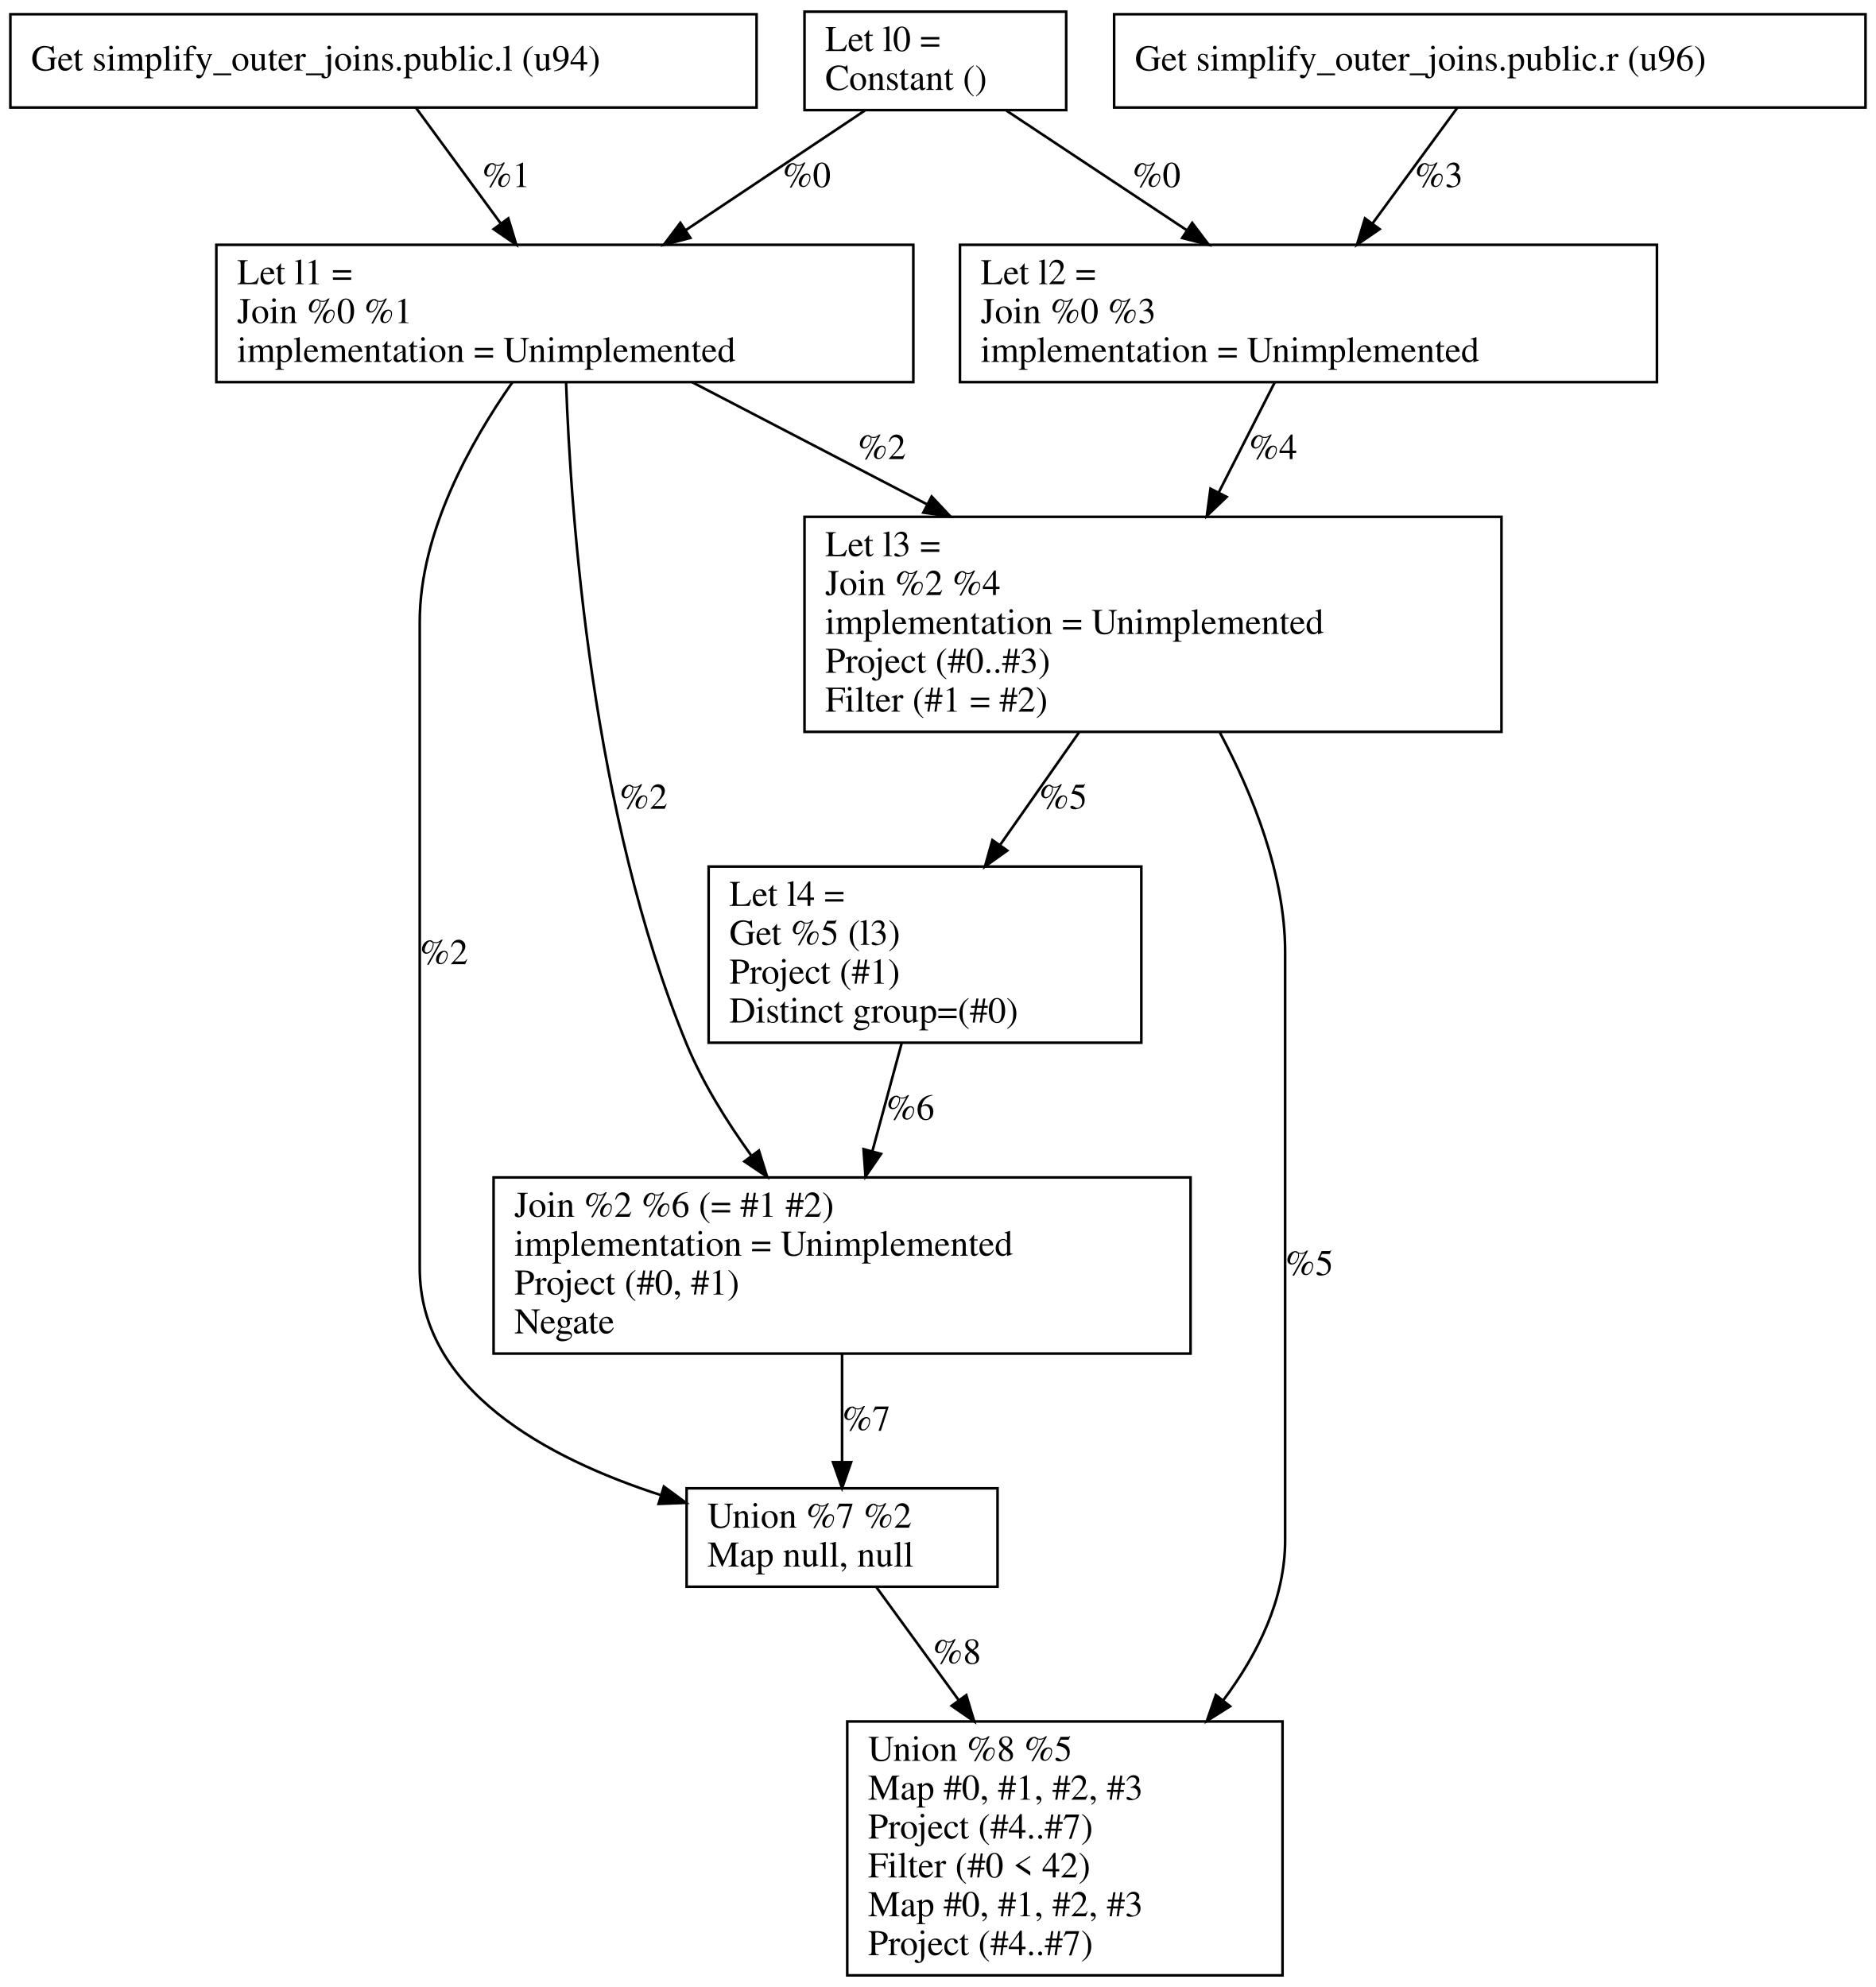
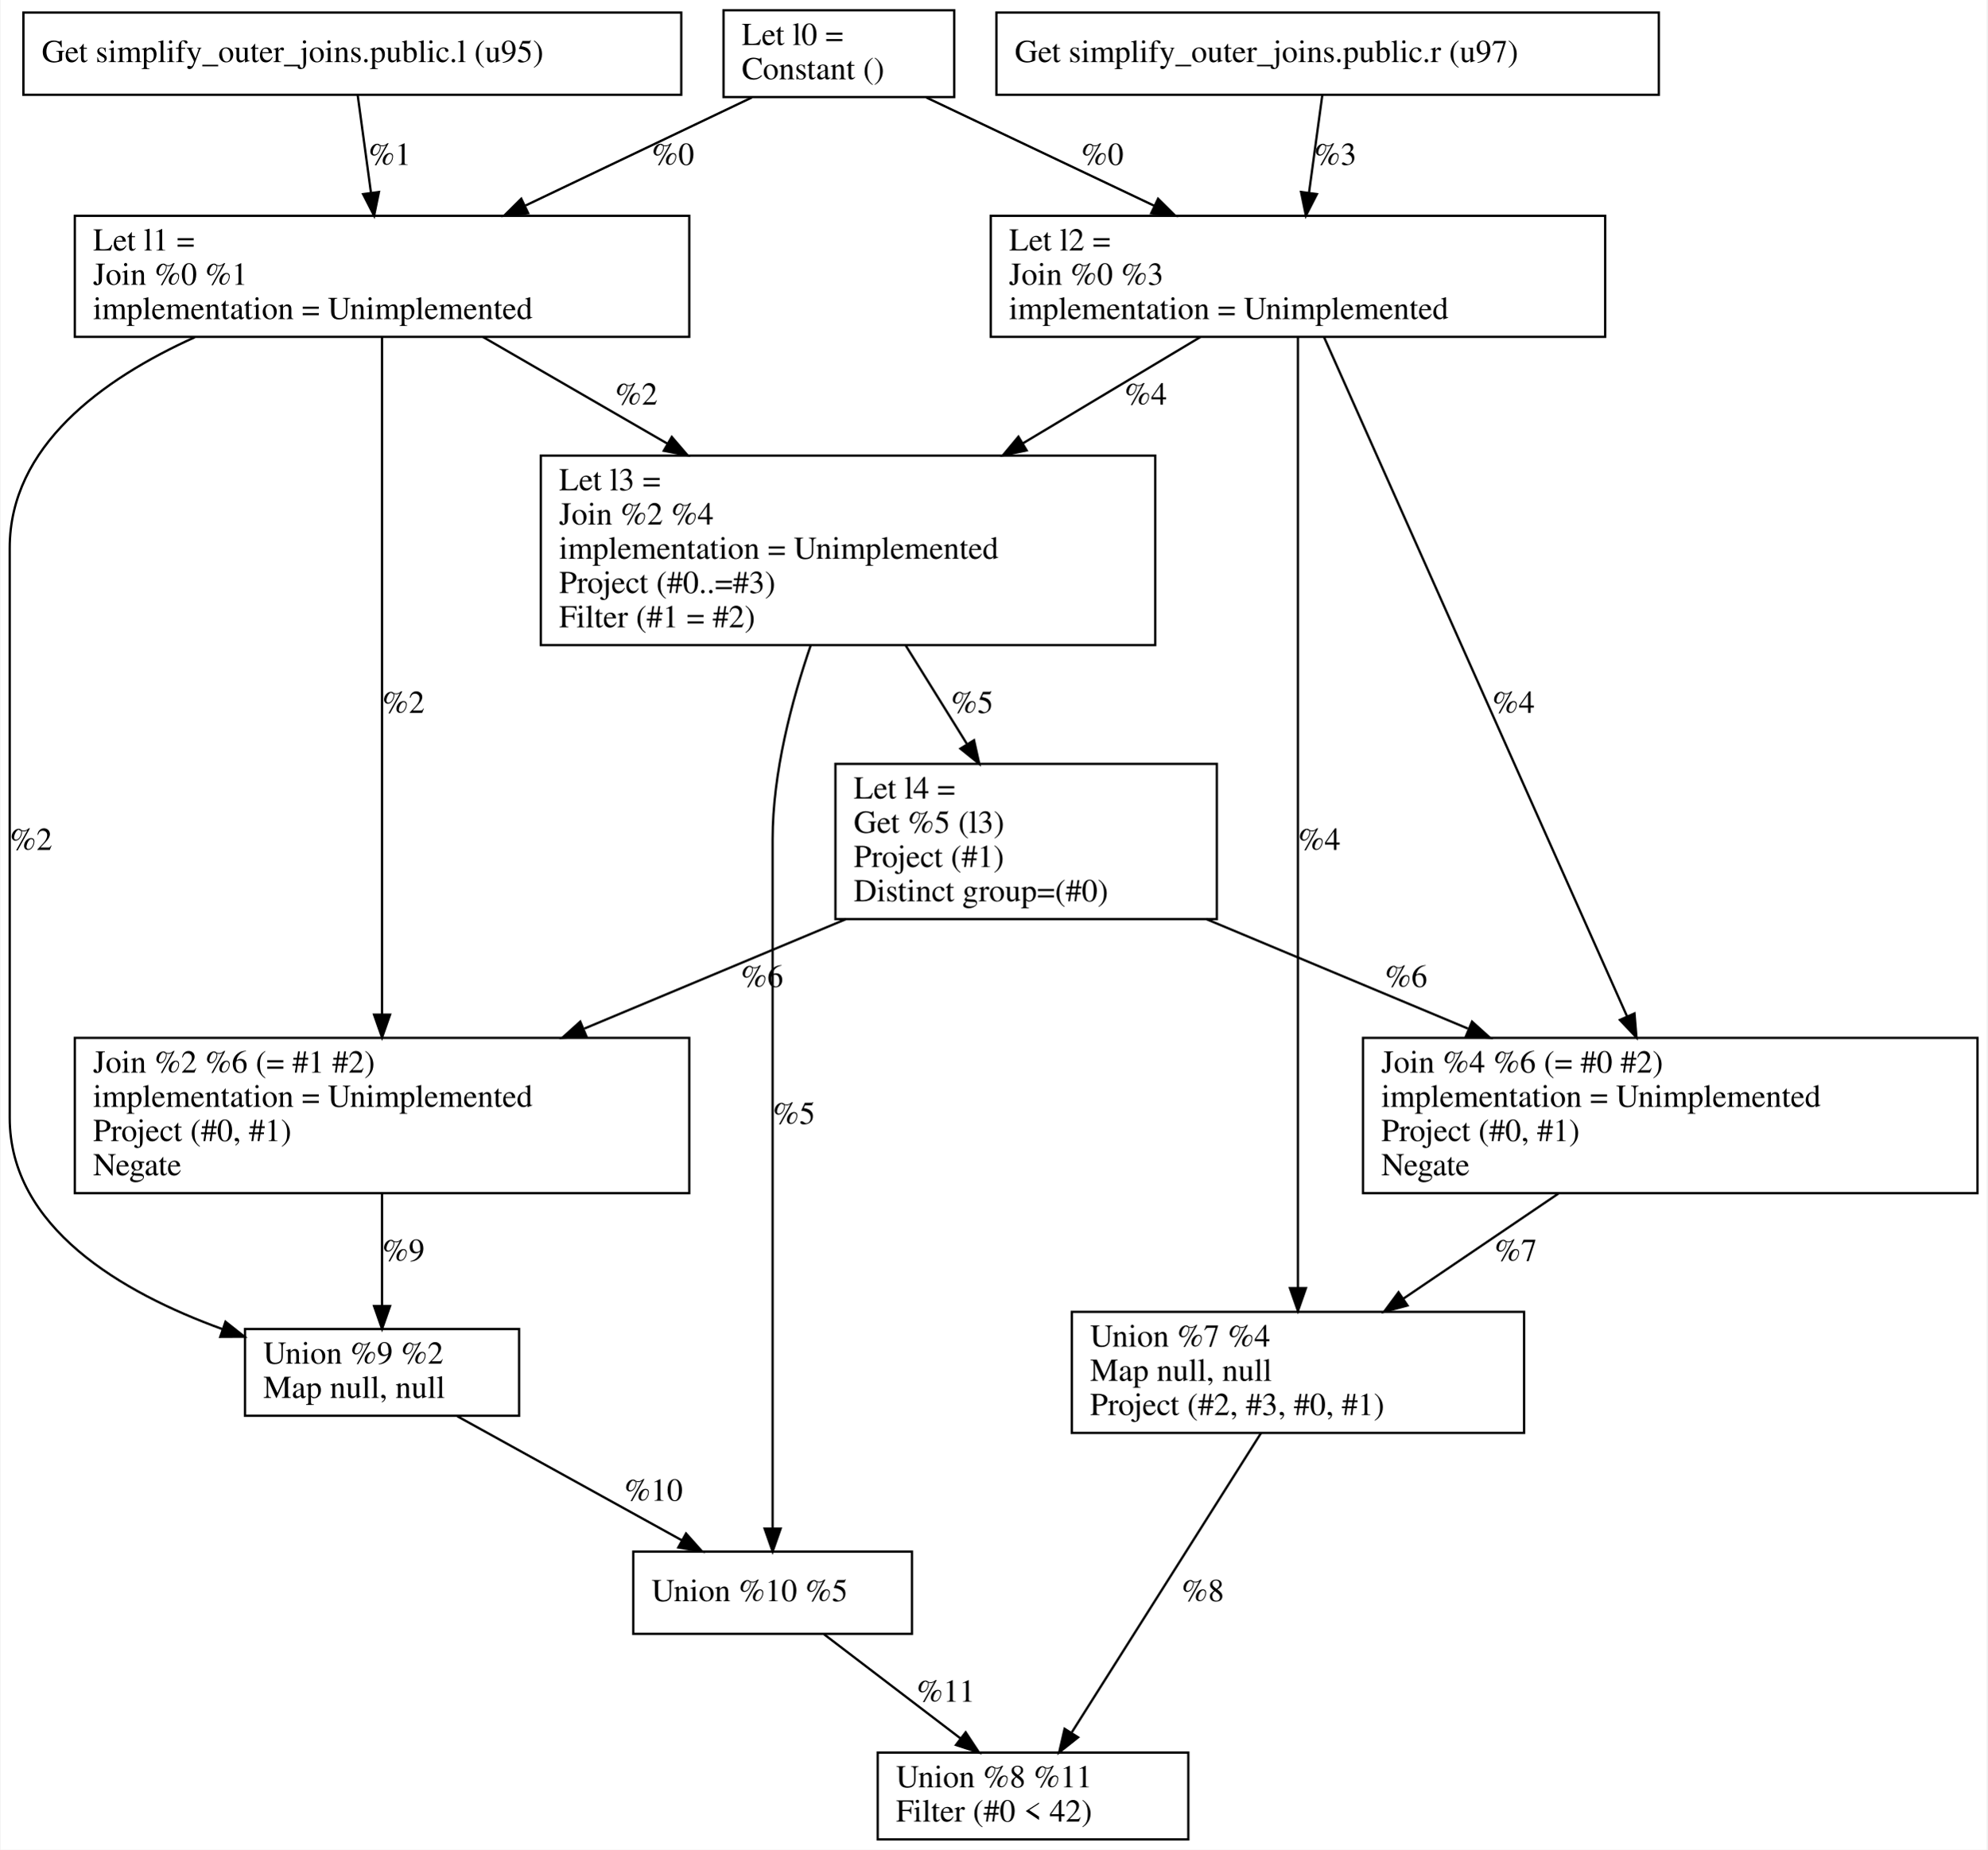
- <svg xmlns="http://www.w3.org/2000/svg" width="724pt" height="767pt" viewBox="0.00 0.00 724.00 767.00">
-   <g id="graph0" class="graph" transform="scale(1 1) rotate(0) translate(4 763)">
-     <polygon fill="white" stroke="transparent" points="-4,4 -4,-763 720,-763 720,4 -4,4" />
+ <svg xmlns="http://www.w3.org/2000/svg" width="870pt" height="810pt" viewBox="0.00 0.00 869.50 810.00">
+   <g id="graph0" class="graph" transform="scale(1 1) rotate(0) translate(4 806)">
+     <polygon fill="white" stroke="transparent" points="-4,4 -4,-806 865.5,-806 865.5,4 -4,4" />
    <g id="node1" class="node">
-       <polygon fill="none" stroke="black" points="306.5,-720.5 306.5,-758.5 407.5,-758.5 407.5,-720.5 306.5,-720.5" />
-       <text text-anchor="start" x="314.5" y="-743.3" font-family="Times,serif" font-size="14.00">Let l0 =</text>
-       <text text-anchor="start" x="314.5" y="-728.3" font-family="Times,serif" font-size="14.00"> Constant ()</text>
+       <polygon fill="none" stroke="black" points="312.5,-763.5 312.5,-801.5 413.5,-801.5 413.5,-763.5 312.5,-763.5" />
+       <text text-anchor="start" x="320.5" y="-786.3" font-family="Times,serif" font-size="14.00">Let l0 =</text>
+       <text text-anchor="start" x="320.5" y="-771.3" font-family="Times,serif" font-size="14.00"> Constant ()</text>
    </g>
    <g id="node3" class="node">
-       <polygon fill="none" stroke="black" points="79.5,-615.5 79.5,-668.5 348.5,-668.5 348.5,-615.5 79.5,-615.5" />
-       <text text-anchor="start" x="87.5" y="-653.3" font-family="Times,serif" font-size="14.00">Let l1 =</text>
-       <text text-anchor="start" x="87.5" y="-638.3" font-family="Times,serif" font-size="14.00"> Join %0 %1</text>
-       <text text-anchor="start" x="87.5" y="-623.3" font-family="Times,serif" font-size="14.00"> implementation = Unimplemented</text>
+       <polygon fill="none" stroke="black" points="28.5,-658.5 28.5,-711.5 297.5,-711.5 297.5,-658.5 28.5,-658.5" />
+       <text text-anchor="start" x="36.5" y="-696.3" font-family="Times,serif" font-size="14.00">Let l1 =</text>
+       <text text-anchor="start" x="36.5" y="-681.3" font-family="Times,serif" font-size="14.00"> Join %0 %1</text>
+       <text text-anchor="start" x="36.5" y="-666.3" font-family="Times,serif" font-size="14.00"> implementation = Unimplemented</text>
+     </g>
+     <g id="edge3" class="edge">
+       <path fill="none" stroke="black" d="M324.91,-763.31C296.96,-749.96 258.36,-731.53 225.86,-716.02" />
+       <polygon fill="black" stroke="black" points="226.97,-712.66 216.43,-711.51 223.95,-718.98 226.97,-712.66" />
+       <text text-anchor="start" x="281" y="-733.8" font-family="Times,serif" font-size="14.00">%0</text>
+     </g>
+     <g id="node5" class="node">
+       <polygon fill="none" stroke="black" points="429.5,-658.5 429.5,-711.5 698.5,-711.5 698.5,-658.5 429.5,-658.5" />
+       <text text-anchor="start" x="437.5" y="-696.3" font-family="Times,serif" font-size="14.00">Let l2 =</text>
+       <text text-anchor="start" x="437.5" y="-681.3" font-family="Times,serif" font-size="14.00"> Join %0 %3</text>
+       <text text-anchor="start" x="437.5" y="-666.3" font-family="Times,serif" font-size="14.00"> implementation = Unimplemented</text>
+     </g>
+     <g id="edge15" class="edge">
+       <path fill="none" stroke="black" d="M401.28,-763.31C429.49,-749.91 468.5,-731.38 501.24,-715.82" />
+       <polygon fill="black" stroke="black" points="502.77,-718.97 510.3,-711.51 499.77,-712.64 502.77,-718.97" />
+       <text text-anchor="start" x="469" y="-733.8" font-family="Times,serif" font-size="14.00">%0</text>
+     </g>
+     <g id="node2" class="node">
+       <polygon fill="none" stroke="black" points="6,-764.5 6,-800.5 294,-800.5 294,-764.5 6,-764.5" />
+       <text text-anchor="start" x="14" y="-778.8" font-family="Times,serif" font-size="14.00">Get simplify_outer_joins.public.l (u95)</text>
+     </g>
+     <g id="edge17" class="edge">
+       <path fill="none" stroke="black" d="M152.32,-764.43C153.93,-752.6 156.14,-736.41 158.12,-721.82" />
+       <polygon fill="black" stroke="black" points="161.64,-721.94 159.52,-711.55 154.7,-720.99 161.64,-721.94" />
+       <text text-anchor="start" x="157" y="-733.8" font-family="Times,serif" font-size="14.00">%1</text>
+     </g>
+     <g id="node6" class="node">
+       <polygon fill="none" stroke="black" points="232.5,-523.5 232.5,-606.5 501.5,-606.5 501.5,-523.5 232.5,-523.5" />
+       <text text-anchor="start" x="240.5" y="-591.3" font-family="Times,serif" font-size="14.00">Let l3 =</text>
+       <text text-anchor="start" x="240.5" y="-576.3" font-family="Times,serif" font-size="14.00"> Join %2 %4</text>
+       <text text-anchor="start" x="240.5" y="-561.3" font-family="Times,serif" font-size="14.00"> implementation = Unimplemented</text>
+       <text text-anchor="start" x="240.5" y="-546.3" font-family="Times,serif" font-size="14.00"> Project (#0..=#3)</text>
+       <text text-anchor="start" x="240.5" y="-531.3" font-family="Times,serif" font-size="14.00"> Filter (#1 = #2)</text>
+     </g>
+     <g id="edge2" class="edge">
+       <path fill="none" stroke="black" d="M207.26,-658.4C230.84,-644.76 260.56,-627.57 287.95,-611.72" />
+       <polygon fill="black" stroke="black" points="289.85,-614.67 296.75,-606.63 286.34,-608.61 289.85,-614.67" />
+       <text text-anchor="start" x="265" y="-628.8" font-family="Times,serif" font-size="14.00">%2</text>
+     </g>
+     <g id="node10" class="node">
+       <polygon fill="none" stroke="black" points="28.5,-283.5 28.5,-351.5 297.5,-351.5 297.5,-283.5 28.5,-283.5" />
+       <text text-anchor="start" x="36.5" y="-336.3" font-family="Times,serif" font-size="14.00">Join %2 %6 (= #1 #2)</text>
+       <text text-anchor="start" x="36.5" y="-321.3" font-family="Times,serif" font-size="14.00"> implementation = Unimplemented</text>
+       <text text-anchor="start" x="36.5" y="-306.3" font-family="Times,serif" font-size="14.00"> Project (#0, #1)</text>
+       <text text-anchor="start" x="36.5" y="-291.3" font-family="Times,serif" font-size="14.00"> Negate</text>
+     </g>
+     <g id="edge19" class="edge">
+       <path fill="none" stroke="black" d="M163,-658.3C163,-596.45 163,-438.79 163,-361.94" />
+       <polygon fill="black" stroke="black" points="166.5,-361.65 163,-351.65 159.5,-361.65 166.5,-361.65" />
+       <text text-anchor="start" x="163" y="-493.8" font-family="Times,serif" font-size="14.00">%2</text>
+     </g>
+     <g id="node11" class="node">
+       <polygon fill="none" stroke="black" points="103,-186 103,-224 223,-224 223,-186 103,-186" />
+       <text text-anchor="start" x="111" y="-208.8" font-family="Times,serif" font-size="14.00">Union %9 %2</text>
+       <text text-anchor="start" x="111" y="-193.8" font-family="Times,serif" font-size="14.00"> Map null, null</text>
+     </g>
+     <g id="edge18" class="edge">
+       <path fill="none" stroke="black" d="M81.02,-658.32C40.43,-639.99 0,-610.54 0,-566 0,-566 0,-566 0,-316.5 0,-268.56 48.9,-239.99 93.13,-223.95" />
+       <polygon fill="black" stroke="black" points="94.46,-227.19 102.77,-220.62 92.17,-220.57 94.46,-227.19" />
+       <text text-anchor="start" x="0" y="-433.8" font-family="Times,serif" font-size="14.00">%2</text>
+     </g>
+     <g id="node4" class="node">
+       <polygon fill="none" stroke="black" points="432,-764.5 432,-800.5 722,-800.5 722,-764.5 432,-764.5" />
+       <text text-anchor="start" x="440" y="-778.8" font-family="Times,serif" font-size="14.00">Get simplify_outer_joins.public.r (u97)</text>
+     </g>
+     <g id="edge7" class="edge">
+       <path fill="none" stroke="black" d="M574.68,-764.43C573.07,-752.6 570.86,-736.41 568.88,-721.82" />
+       <polygon fill="black" stroke="black" points="572.3,-720.99 567.48,-711.55 565.36,-721.94 572.3,-720.99" />
+       <text text-anchor="start" x="571" y="-733.8" font-family="Times,serif" font-size="14.00">%3</text>
+     </g>
+     <g id="edge5" class="edge">
+       <path fill="none" stroke="black" d="M521.25,-658.4C498.58,-644.82 470.03,-627.72 443.68,-611.93" />
+       <polygon fill="black" stroke="black" points="445.21,-608.77 434.84,-606.63 441.62,-614.77 445.21,-608.77" />
+       <text text-anchor="start" x="488" y="-628.8" font-family="Times,serif" font-size="14.00">%4</text>
+     </g>
+     <g id="node8" class="node">
+       <polygon fill="none" stroke="black" points="592.5,-283.5 592.5,-351.5 861.5,-351.5 861.5,-283.5 592.5,-283.5" />
+       <text text-anchor="start" x="600.5" y="-336.3" font-family="Times,serif" font-size="14.00">Join %4 %6 (= #0 #2)</text>
+       <text text-anchor="start" x="600.5" y="-321.3" font-family="Times,serif" font-size="14.00"> implementation = Unimplemented</text>
+       <text text-anchor="start" x="600.5" y="-306.3" font-family="Times,serif" font-size="14.00"> Project (#0, #1)</text>
+       <text text-anchor="start" x="600.5" y="-291.3" font-family="Times,serif" font-size="14.00"> Negate</text>
+     </g>
+     <g id="edge16" class="edge">
+       <path fill="none" stroke="black" d="M575.46,-658.3C603.15,-596.2 673.93,-437.5 708.05,-361" />
+       <polygon fill="black" stroke="black" points="711.34,-362.2 712.22,-351.65 704.95,-359.35 711.34,-362.2" />
+       <text text-anchor="start" x="649" y="-493.8" font-family="Times,serif" font-size="14.00">%4</text>
+     </g>
+     <g id="node9" class="node">
+       <polygon fill="none" stroke="black" points="465,-178.5 465,-231.5 663,-231.5 663,-178.5 465,-178.5" />
+       <text text-anchor="start" x="473" y="-216.3" font-family="Times,serif" font-size="14.00">Union %7 %4</text>
+       <text text-anchor="start" x="473" y="-201.3" font-family="Times,serif" font-size="14.00"> Map null, null</text>
+       <text text-anchor="start" x="473" y="-186.3" font-family="Times,serif" font-size="14.00"> Project (#2, #3, #0, #1)</text>
+     </g>
+     <g id="edge1" class="edge">
+       <path fill="none" stroke="black" d="M564,-658.22C564,-634.31 564,-597.75 564,-566 564,-566 564,-566 564,-316.5 564,-291.61 564,-263.56 564,-241.95" />
+       <polygon fill="black" stroke="black" points="567.5,-241.9 564,-231.9 560.5,-241.9 567.5,-241.9" />
+       <text text-anchor="start" x="564" y="-433.8" font-family="Times,serif" font-size="14.00">%4</text>
+     </g>
+     <g id="node7" class="node">
+       <polygon fill="none" stroke="black" points="361.5,-403.5 361.5,-471.5 528.5,-471.5 528.5,-403.5 361.5,-403.5" />
+       <text text-anchor="start" x="369.5" y="-456.3" font-family="Times,serif" font-size="14.00">Let l4 =</text>
+       <text text-anchor="start" x="369.5" y="-441.3" font-family="Times,serif" font-size="14.00"> Get %5 (l3)</text>
+       <text text-anchor="start" x="369.5" y="-426.3" font-family="Times,serif" font-size="14.00"> Project (#1)</text>
+       <text text-anchor="start" x="369.5" y="-411.3" font-family="Times,serif" font-size="14.00"> Distinct group=(#0)</text>
+     </g>
+     <g id="edge9" class="edge">
+       <path fill="none" stroke="black" d="M392.32,-523.25C400.86,-509.52 410.4,-494.17 418.99,-480.34" />
+       <polygon fill="black" stroke="black" points="422.18,-481.85 424.48,-471.51 416.23,-478.16 422.18,-481.85" />
+       <text text-anchor="start" x="412" y="-493.8" font-family="Times,serif" font-size="14.00">%5</text>
+     </g>
+     <g id="node12" class="node">
+       <polygon fill="none" stroke="black" points="273,-90.5 273,-126.5 395,-126.5 395,-90.5 273,-90.5" />
+       <text text-anchor="start" x="281" y="-104.8" font-family="Times,serif" font-size="14.00">Union %10 %5</text>
+     </g>
+     <g id="edge8" class="edge">
+       <path fill="none" stroke="black" d="M350.69,-523.44C342.38,-499.2 334,-467.56 334,-438.5 334,-438.5 334,-438.5 334,-204 334,-181.37 334,-155.69 334,-136.82" />
+       <polygon fill="black" stroke="black" points="337.5,-136.57 334,-126.57 330.5,-136.57 337.5,-136.57" />
+       <text text-anchor="start" x="334" y="-313.8" font-family="Times,serif" font-size="14.00">%5</text>
+     </g>
+     <g id="edge10" class="edge">
+       <path fill="none" stroke="black" d="M523.93,-403.47C559.53,-388.58 601.72,-370.92 638.4,-355.57" />
+       <polygon fill="black" stroke="black" points="640.22,-358.61 648.09,-351.52 637.52,-352.15 640.22,-358.61" />
+       <text text-anchor="start" x="602" y="-373.8" font-family="Times,serif" font-size="14.00">%6</text>
+     </g>
+     <g id="edge13" class="edge">
+       <path fill="none" stroke="black" d="M366.07,-403.47C330.47,-388.58 288.28,-370.92 251.6,-355.57" />
+       <polygon fill="black" stroke="black" points="252.48,-352.15 241.91,-351.52 249.78,-358.61 252.48,-352.15" />
+       <text text-anchor="start" x="320" y="-373.8" font-family="Times,serif" font-size="14.00">%6</text>
+     </g>
+     <g id="edge14" class="edge">
+       <path fill="none" stroke="black" d="M678.09,-283.35C656.58,-268.76 631.44,-251.72 610.25,-237.35" />
+       <polygon fill="black" stroke="black" points="611.97,-234.29 601.73,-231.58 608.04,-240.09 611.97,-234.29" />
+       <text text-anchor="start" x="650" y="-253.8" font-family="Times,serif" font-size="14.00">%7</text>
+     </g>
+     <g id="node13" class="node">
+       <polygon fill="none" stroke="black" points="380,-0.5 380,-38.5 516,-38.5 516,-0.5 380,-0.5" />
+       <text text-anchor="start" x="388" y="-23.3" font-family="Times,serif" font-size="14.00">Union %8 %11</text>
+       <text text-anchor="start" x="388" y="-8.3" font-family="Times,serif" font-size="14.00"> Filter (#0 &lt; 42)</text>
+     </g>
+     <g id="edge12" class="edge">
+       <path fill="none" stroke="black" d="M547.87,-178.49C526.04,-143.95 487.27,-82.62 465,-47.39" />
+       <polygon fill="black" stroke="black" points="467.75,-45.19 459.45,-38.61 461.83,-48.93 467.75,-45.19" />
+       <text text-anchor="start" x="513" y="-104.8" font-family="Times,serif" font-size="14.00">%8</text>
+     </g>
+     <g id="edge4" class="edge">
+       <path fill="none" stroke="black" d="M163,-283.35C163,-267.69 163,-249.21 163,-234.23" />
+       <polygon fill="black" stroke="black" points="166.5,-234.04 163,-224.04 159.5,-234.04 166.5,-234.04" />
+       <text text-anchor="start" x="163" y="-253.8" font-family="Times,serif" font-size="14.00">%9</text>
    </g>
    <g id="edge11" class="edge">
-       <path fill="none" stroke="black" d="M329.77,-720.31C310.29,-707.31 283.6,-689.48 260.75,-674.22" />
-       <polygon fill="black" stroke="black" points="262.46,-671.16 252.2,-668.51 258.58,-676.98 262.46,-671.16" />
-       <text text-anchor="start" x="298" y="-690.8" font-family="Times,serif" font-size="14.00">%0</text>
-     </g>
-     <g id="node5" class="node">
-       <polygon fill="none" stroke="black" points="366.5,-615.5 366.5,-668.5 635.5,-668.5 635.5,-615.5 366.5,-615.5" />
-       <text text-anchor="start" x="374.5" y="-653.3" font-family="Times,serif" font-size="14.00">Let l2 =</text>
-       <text text-anchor="start" x="374.5" y="-638.3" font-family="Times,serif" font-size="14.00"> Join %0 %3</text>
-       <text text-anchor="start" x="374.5" y="-623.3" font-family="Times,serif" font-size="14.00"> implementation = Unimplemented</text>
-     </g>
-     <g id="edge7" class="edge">
-       <path fill="none" stroke="black" d="M384.42,-720.31C404.03,-707.31 430.91,-689.48 453.92,-674.22" />
-       <polygon fill="black" stroke="black" points="456.13,-676.96 462.53,-668.51 452.26,-671.12 456.13,-676.96" />
-       <text text-anchor="start" x="433" y="-690.8" font-family="Times,serif" font-size="14.00">%0</text>
-     </g>
-     <g id="node2" class="node">
-       <polygon fill="none" stroke="black" points="0,-721.5 0,-757.5 288,-757.5 288,-721.5 0,-721.5" />
-       <text text-anchor="start" x="8" y="-735.8" font-family="Times,serif" font-size="14.00">Get simplify_outer_joins.public.l (u94)</text>
-     </g>
-     <g id="edge2" class="edge">
-       <path fill="none" stroke="black" d="M156.51,-721.43C165.61,-709.02 178.21,-691.83 189.3,-676.7" />
-       <polygon fill="black" stroke="black" points="192.18,-678.69 195.27,-668.55 186.53,-674.55 192.18,-678.69" />
-       <text text-anchor="start" x="182" y="-690.8" font-family="Times,serif" font-size="14.00">%1</text>
-     </g>
-     <g id="node6" class="node">
-       <polygon fill="none" stroke="black" points="306.5,-480.5 306.5,-563.5 575.5,-563.5 575.5,-480.5 306.5,-480.5" />
-       <text text-anchor="start" x="314.5" y="-548.3" font-family="Times,serif" font-size="14.00">Let l3 =</text>
-       <text text-anchor="start" x="314.5" y="-533.3" font-family="Times,serif" font-size="14.00"> Join %2 %4</text>
-       <text text-anchor="start" x="314.5" y="-518.3" font-family="Times,serif" font-size="14.00"> implementation = Unimplemented</text>
-       <text text-anchor="start" x="314.5" y="-503.3" font-family="Times,serif" font-size="14.00"> Project (#0..#3)</text>
-       <text text-anchor="start" x="314.5" y="-488.3" font-family="Times,serif" font-size="14.00"> Filter (#1 = #2)</text>
-     </g>
-     <g id="edge9" class="edge">
-       <path fill="none" stroke="black" d="M263.26,-615.4C289.72,-601.64 323.14,-584.27 353.83,-568.31" />
-       <polygon fill="black" stroke="black" points="355.57,-571.35 362.83,-563.63 352.35,-565.14 355.57,-571.35" />
-       <text text-anchor="start" x="327" y="-585.8" font-family="Times,serif" font-size="14.00">%2</text>
-     </g>
-     <g id="node8" class="node">
-       <polygon fill="none" stroke="black" points="186.5,-240.5 186.5,-308.5 455.5,-308.5 455.5,-240.5 186.5,-240.5" />
-       <text text-anchor="start" x="194.5" y="-293.3" font-family="Times,serif" font-size="14.00">Join %2 %6 (= #1 #2)</text>
-       <text text-anchor="start" x="194.5" y="-278.3" font-family="Times,serif" font-size="14.00"> implementation = Unimplemented</text>
-       <text text-anchor="start" x="194.5" y="-263.3" font-family="Times,serif" font-size="14.00"> Project (#0, #1)</text>
-       <text text-anchor="start" x="194.5" y="-248.3" font-family="Times,serif" font-size="14.00"> Negate</text>
-     </g>
-     <g id="edge8" class="edge">
-       <path fill="none" stroke="black" d="M214.49,-615.14C216.27,-564.33 224.38,-448.69 261,-360 267.2,-344.99 276.48,-330.07 285.9,-317.03" />
-       <polygon fill="black" stroke="black" points="288.9,-318.86 292.08,-308.75 283.3,-314.67 288.9,-318.86" />
-       <text text-anchor="start" x="235" y="-450.8" font-family="Times,serif" font-size="14.00">%2</text>
-     </g>
-     <g id="node9" class="node">
-       <polygon fill="none" stroke="black" points="261,-150.5 261,-188.5 381,-188.5 381,-150.5 261,-150.5" />
-       <text text-anchor="start" x="269" y="-173.3" font-family="Times,serif" font-size="14.00">Union %7 %2</text>
-       <text text-anchor="start" x="269" y="-158.3" font-family="Times,serif" font-size="14.00"> Map null, null</text>
-     </g>
-     <g id="edge12" class="edge">
-       <path fill="none" stroke="black" d="M193.78,-615.46C177.74,-592.6 158,-557.47 158,-523 158,-523 158,-523 158,-273.5 158,-226.56 206.9,-200.14 251.13,-185.85" />
-       <polygon fill="black" stroke="black" points="252.23,-189.17 260.77,-182.89 250.18,-182.48 252.23,-189.17" />
-       <text text-anchor="start" x="158" y="-390.8" font-family="Times,serif" font-size="14.00">%2</text>
-     </g>
-     <g id="node4" class="node">
-       <polygon fill="none" stroke="black" points="426,-721.5 426,-757.5 716,-757.5 716,-721.5 426,-721.5" />
-       <text text-anchor="start" x="434" y="-735.8" font-family="Times,serif" font-size="14.00">Get simplify_outer_joins.public.r (u96)</text>
-     </g>
-     <g id="edge3" class="edge">
-       <path fill="none" stroke="black" d="M558.49,-721.43C549.39,-709.02 536.79,-691.83 525.7,-676.7" />
-       <polygon fill="black" stroke="black" points="528.47,-674.55 519.73,-668.55 522.82,-678.69 528.47,-674.55" />
-       <text text-anchor="start" x="542" y="-690.8" font-family="Times,serif" font-size="14.00">%3</text>
-     </g>
-     <g id="edge5" class="edge">
-       <path fill="none" stroke="black" d="M487.98,-615.4C481.64,-602.93 473.8,-587.51 466.35,-572.86" />
-       <polygon fill="black" stroke="black" points="469.43,-571.19 461.78,-563.86 463.19,-574.36 469.43,-571.19" />
-       <text text-anchor="start" x="478" y="-585.8" font-family="Times,serif" font-size="14.00">%4</text>
-     </g>
-     <g id="node7" class="node">
-       <polygon fill="none" stroke="black" points="269.5,-360.5 269.5,-428.5 436.5,-428.5 436.5,-360.5 269.5,-360.5" />
-       <text text-anchor="start" x="277.5" y="-413.3" font-family="Times,serif" font-size="14.00">Let l4 =</text>
-       <text text-anchor="start" x="277.5" y="-398.3" font-family="Times,serif" font-size="14.00"> Get %5 (l3)</text>
-       <text text-anchor="start" x="277.5" y="-383.3" font-family="Times,serif" font-size="14.00"> Project (#1)</text>
-       <text text-anchor="start" x="277.5" y="-368.3" font-family="Times,serif" font-size="14.00"> Distinct group=(#0)</text>
-     </g>
-     <g id="edge4" class="edge">
-       <path fill="none" stroke="black" d="M412.43,-480.25C402.7,-466.38 391.83,-450.87 382.06,-436.95" />
-       <polygon fill="black" stroke="black" points="384.76,-434.69 376.15,-428.51 379.02,-438.71 384.76,-434.69" />
-       <text text-anchor="start" x="397" y="-450.8" font-family="Times,serif" font-size="14.00">%5</text>
-     </g>
-     <g id="node10" class="node">
-       <polygon fill="none" stroke="black" points="323,-0.5 323,-98.5 491,-98.5 491,-0.5 323,-0.5" />
-       <text text-anchor="start" x="331" y="-83.3" font-family="Times,serif" font-size="14.00">Union %8 %5</text>
-       <text text-anchor="start" x="331" y="-68.3" font-family="Times,serif" font-size="14.00"> Map #0, #1, #2, #3</text>
-       <text text-anchor="start" x="331" y="-53.3" font-family="Times,serif" font-size="14.00"> Project (#4..#7)</text>
-       <text text-anchor="start" x="331" y="-38.3" font-family="Times,serif" font-size="14.00"> Filter (#0 &lt; 42)</text>
-       <text text-anchor="start" x="331" y="-23.3" font-family="Times,serif" font-size="14.00"> Map #0, #1, #2, #3</text>
-       <text text-anchor="start" x="331" y="-8.3" font-family="Times,serif" font-size="14.00"> Project (#4..#7)</text>
-     </g>
-     <g id="edge13" class="edge">
-       <path fill="none" stroke="black" d="M466.8,-480.27C479.45,-456.49 492,-425.37 492,-395.5 492,-395.5 492,-395.5 492,-168.5 492,-145.95 481.65,-124.77 468.18,-106.75" />
-       <polygon fill="black" stroke="black" points="470.75,-104.36 461.79,-98.7 465.26,-108.71 470.75,-104.36" />
-       <text text-anchor="start" x="492" y="-270.8" font-family="Times,serif" font-size="14.00">%5</text>
-     </g>
-     <g id="edge10" class="edge">
-       <path fill="none" stroke="black" d="M344,-360.32C340.49,-347.37 336.42,-332.36 332.69,-318.6" />
-       <polygon fill="black" stroke="black" points="336.04,-317.58 330.04,-308.84 329.28,-319.41 336.04,-317.58" />
-       <text text-anchor="start" x="338" y="-330.8" font-family="Times,serif" font-size="14.00">%6</text>
-     </g>
-     <g id="edge1" class="edge">
-       <path fill="none" stroke="black" d="M321,-240.34C321,-226.93 321,-211.6 321,-198.73" />
-       <polygon fill="black" stroke="black" points="324.5,-198.59 321,-188.59 317.5,-198.59 324.5,-198.59" />
-       <text text-anchor="start" x="321" y="-210.8" font-family="Times,serif" font-size="14.00">%7</text>
+       <path fill="none" stroke="black" d="M195.97,-185.78C224.03,-170.27 264.41,-147.96 294.25,-131.47" />
+       <polygon fill="black" stroke="black" points="296.09,-134.45 303.14,-126.55 292.7,-128.33 296.09,-134.45" />
+       <text text-anchor="start" x="269" y="-148.8" font-family="Times,serif" font-size="14.00">%10</text>
    </g>
    <g id="edge6" class="edge">
-       <path fill="none" stroke="black" d="M334.25,-150.32C342.84,-138.54 354.53,-122.5 366.02,-106.72" />
-       <polygon fill="black" stroke="black" points="368.94,-108.67 372,-98.52 363.28,-104.54 368.94,-108.67" />
-       <text text-anchor="start" x="356" y="-120.8" font-family="Times,serif" font-size="14.00">%8</text>
+       <path fill="none" stroke="black" d="M356.52,-90.31C373.59,-77.28 397.27,-59.21 416.26,-44.72" />
+       <polygon fill="black" stroke="black" points="418.52,-47.4 424.35,-38.55 414.27,-41.84 418.52,-47.4" />
+       <text text-anchor="start" x="397" y="-60.8" font-family="Times,serif" font-size="14.00">%11</text>
    </g>
  </g>
</svg>
